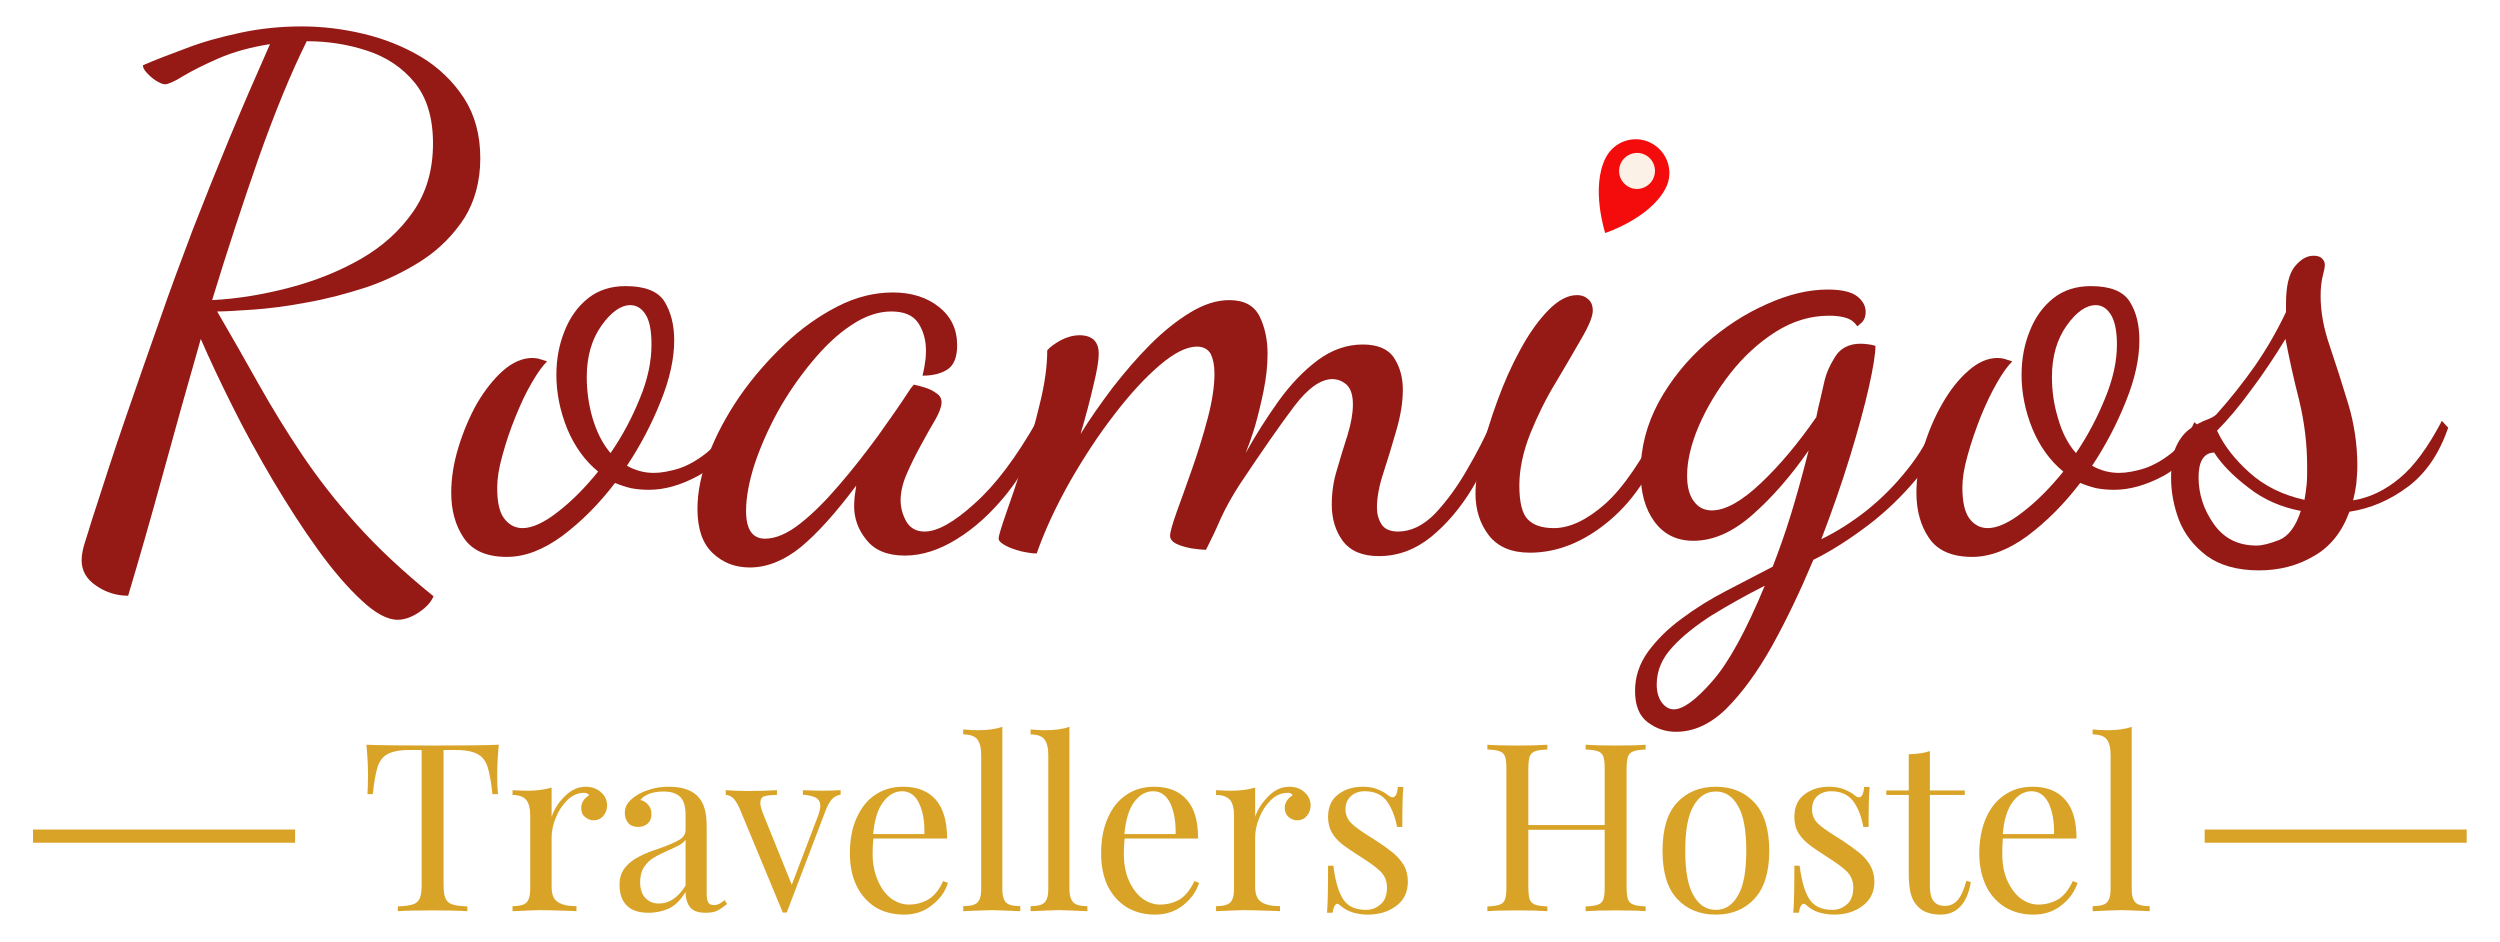
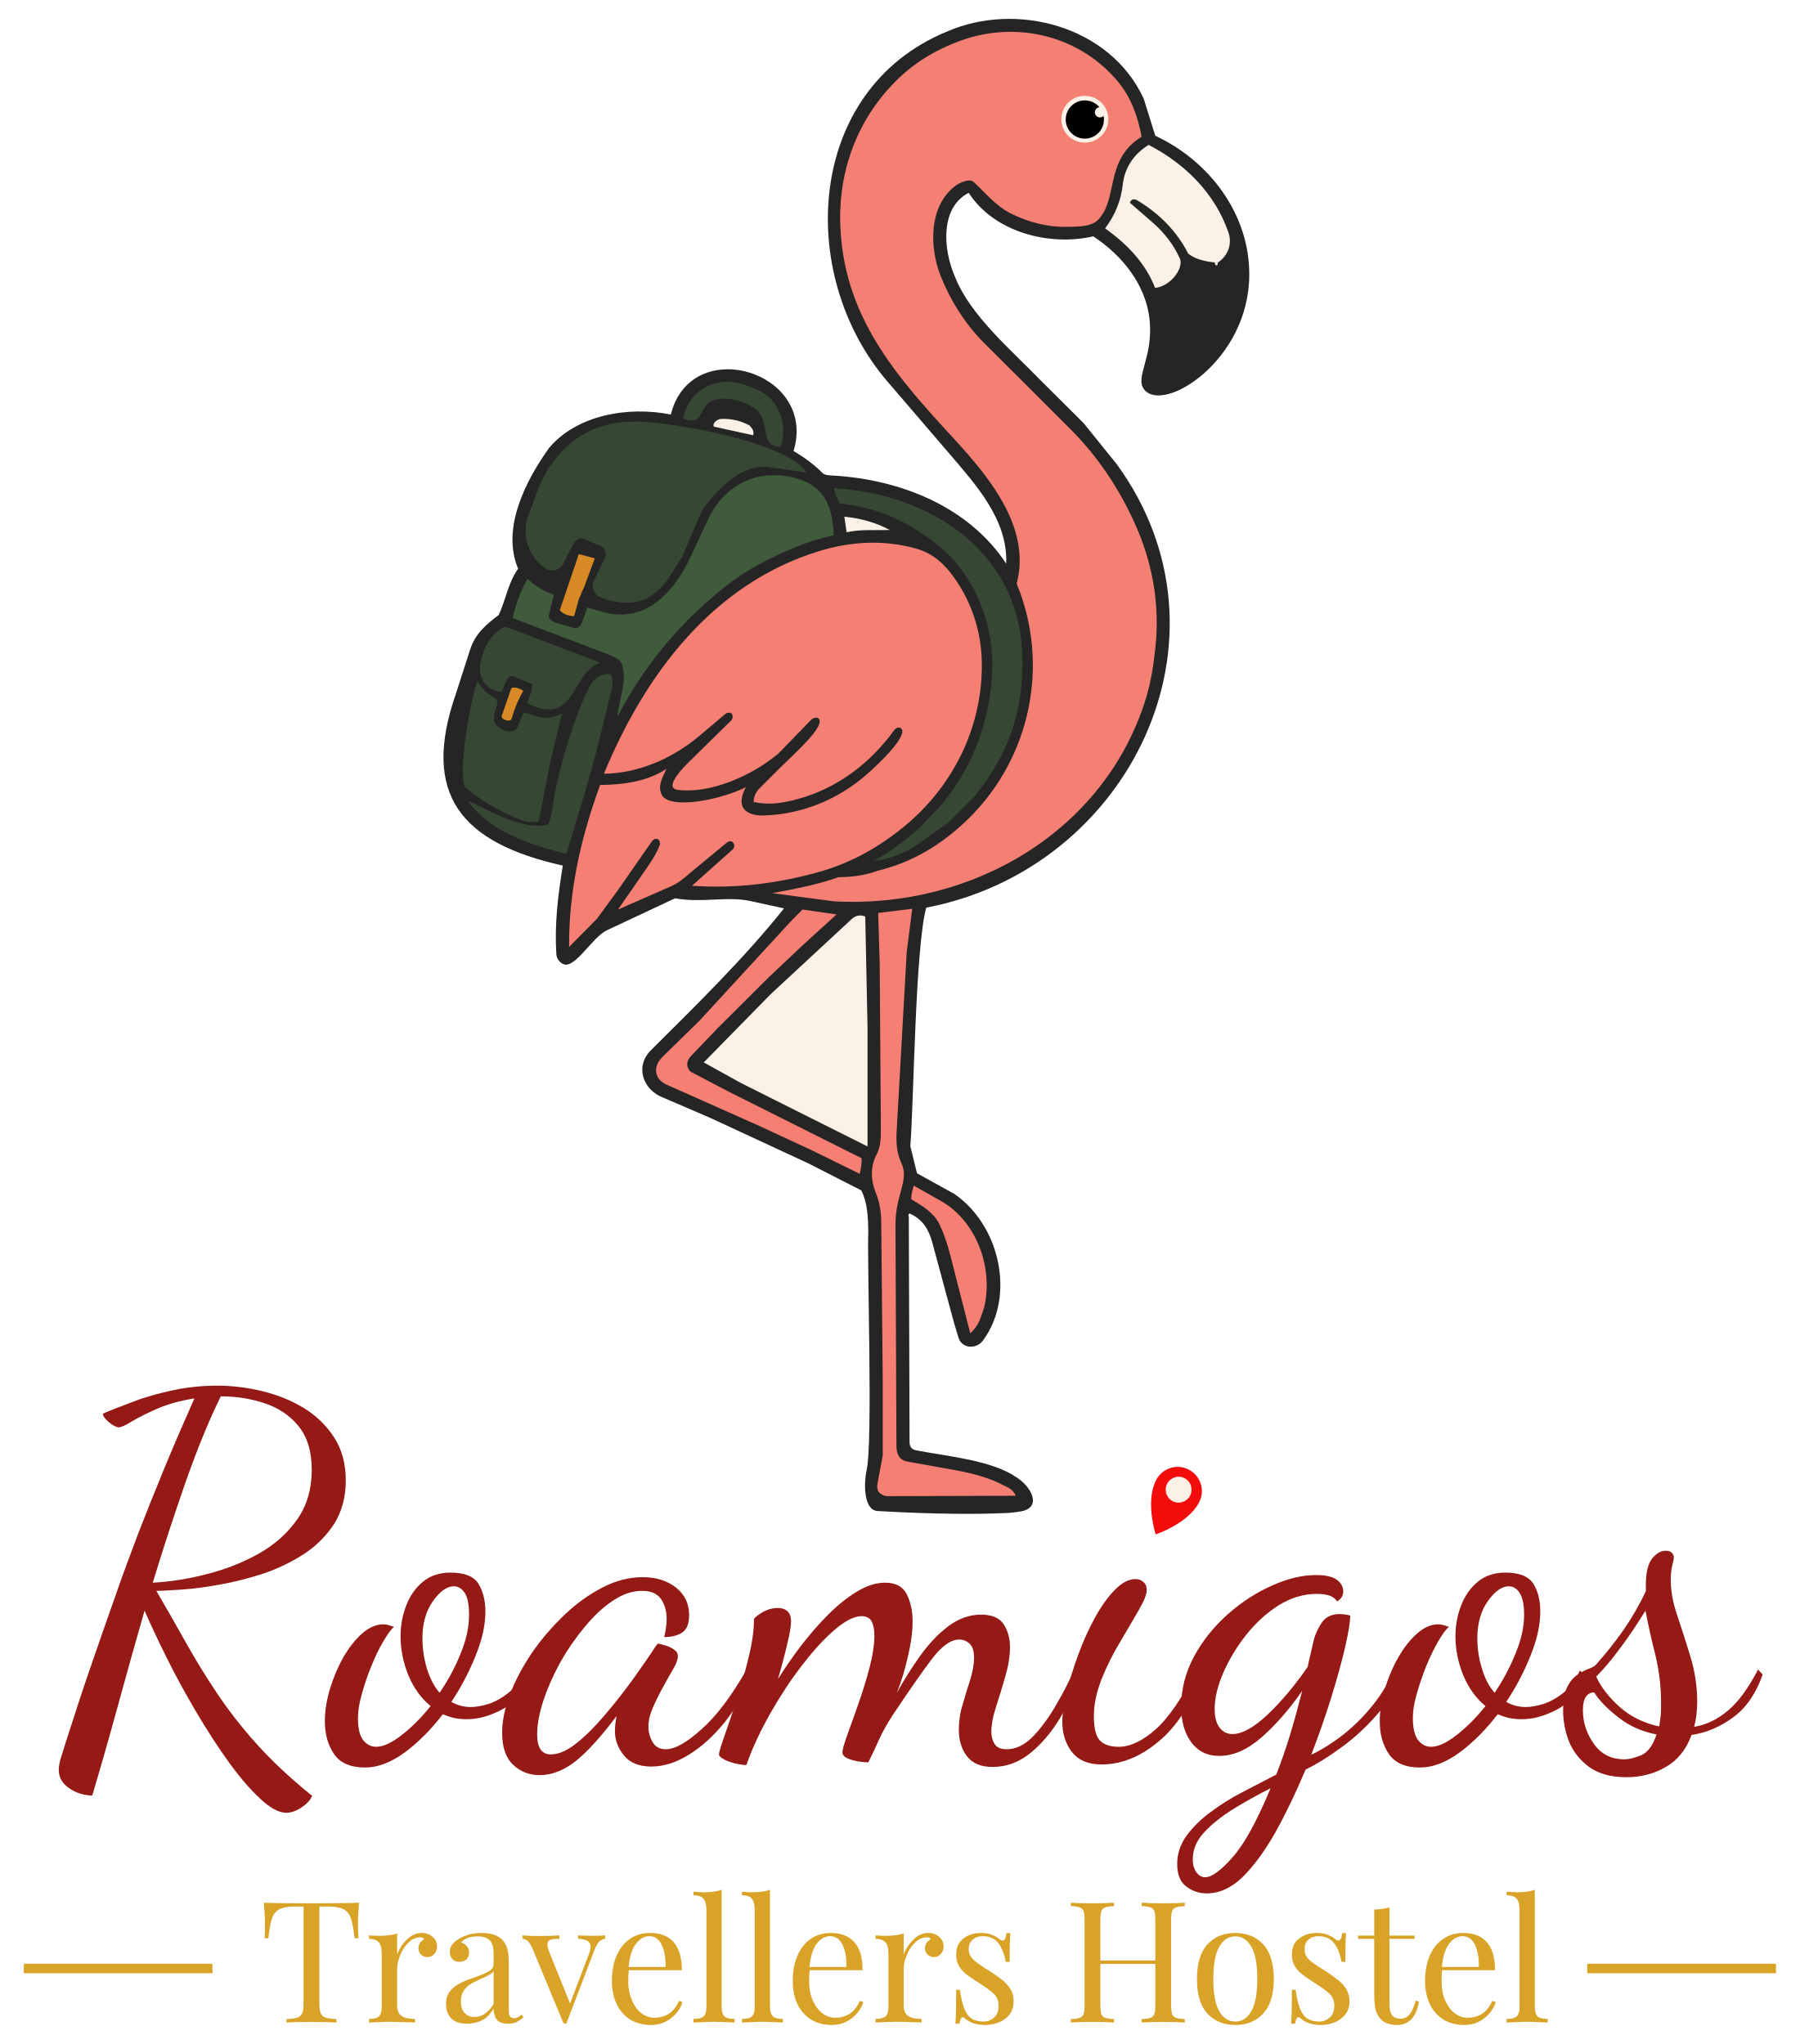
- <svg xmlns="http://www.w3.org/2000/svg" viewBox="32.12 101.07 94.63 35.62" width="94.63" height="35.62" fill="none">
+ <svg xmlns="http://www.w3.org/2000/svg" viewBox="32.12 29.2 94.63 107.49" width="94.63" height="107.49" fill="none">
+   <path fill="#252525" d="M85.5 106.85C86.33 107.34 86.94 108.47 85.8 108.68C85.2 108.78 85.08 108.76 84.4 108.79C82.56 108.85 80.08 108.77 78.24 108.66C77.52 108.6 77.53 107.21 77.68 106.53C78.02 105.08 77.7 95.61 77.77 93.96C77.76 93.22 77.73 92.44 77.4 91.8L74.66 90.4L69.49 88L67.03 86.94C65.91 86.54 65.46 85.25 66.39 84.38C68.74 82.04 71.26 79.58 73.34 76.97L71.6 76.59C70.35 76.31 69.01 76.7 67.61 76.44L64.03 78.12C63.28 78.46 62.37 80.13 61.76 79.91C61.58 79.84 61.39 79.65 61.37 79.39C61.27 77.83 61.45 76.3 61.71 74.72C56.37 73.53 54.25 70.99 56.08 65.71L56.84 63.35C57.1 62.53 57.69 62.03 58.34 61.54C58.7 60.79 58.83 59.84 59.36 59.11C58.47 57 59.74 54.51 60.97 52.78C62.4 51.04 65.12 50.54 67.39 51C68.44 46.73 75.12 48.72 73.84 52.92C74.42 53.26 74.91 53.62 75.37 54.08C75.49 54.2 75.77 54.2 75.94 54.21C79.44 54.42 83.03 55.82 85.02 58.84C85.12 56.54 83.41 54.67 82.06 53.09L78.74 49.22C73.96 43.6 74.5 33.93 81.88 30.87C85.57 29.25 90.5 30.58 92.25 34.39L92.86 36.34C95.69 37.66 97.81 40.44 97.8 43.64C97.8 48.15 93.3 50.96 92.28 49.69C91.76 49.04 92.76 48.03 92.56 46.02C92.37 44.18 91.13 42.64 89.6 41.63C87.29 42.16 84.39 41.42 83.05 39.34C81.57 40.09 81.67 42.26 82.33 43.76C83.12 45.78 85.3 47.62 86.78 49.15L89.09 51.45L90.84 53.62C97.47 62.75 91.48 74.9 80.82 76.93C80.24 78.94 80.16 87.27 79.98 89.47L80.33 90.9L82.3 91.99C84.7 93.65 85.51 97.36 83.81 99.68C83.48 100.16 82.72 100.14 82.52 99.57L82.27 98.74L81.14 94.56C80.96 93.89 80.66 93.35 79.98 93.03C79.93 93 79.84 93.06 79.9 93.18L79.94 105.03C79.94 105.29 80.06 105.43 80.29 105.47C81.81 105.77 84.21 105.98 85.5 106.85" />
+   <path fill="#FBF1E6" d="M71.05 86.14L69.12 85.07L72.64 81.48L76.65 77.76C76.93 77.5 77.15 77.22 77.61 77.4L77.73 83.25L77.73 89.49Z" />
+   <path fill="#F47F72" d="M71.34 70.59C71.13 70.97 70.96 71.48 71.3 71.81C71.56 72.06 72 72.1 72.37 72.08C74.38 72 76.25 71.2 77.74 69.88C78.43 69.27 79.9 67.84 79.49 67.5C79.4 67.42 79.23 67.46 79.13 67.6C77.88 69.33 76.16 70.64 74.1 71.21C73.3 71.43 72.55 71.56 71.74 71.37C71.75 71.09 71.86 70.84 72.05 70.66L73.22 69.49C73.82 68.89 75.58 67.35 75.15 66.98C75.06 66.91 74.88 66.94 74.76 67.06L73.04 68.83C71.69 69.97 69.51 70.95 67.76 70.74C67.13 70.67 67.67 69.93 68.29 69.32L70.57 67.08C70.65 67 70.65 66.82 70.61 66.76C70.54 66.66 70.37 66.65 70.25 66.75L68.85 67.93C67.47 69.09 65.67 69.87 63.87 69.89C66.04 64.64 69.61 59.89 75.19 58.18C76.85 57.67 78.55 57.58 80.22 58.03C81 58.24 81.55 58.65 82.06 59.28C83.17 60.68 83.76 62.43 83.74 64.26C83.72 67.54 82.2 70.55 79.71 72.62C78.33 73.76 76.85 74.59 75.12 75.07C72.95 75.67 70.76 75.94 68.5 75.78L70.64 73.87C70.75 73.77 70.74 73.61 70.66 73.51C70.58 73.41 70.45 73.41 70.31 73.53L68.47 75.05C68.14 75.33 67.82 75.62 67.42 75.8L64.61 77.03L66.17 74.78C66.42 74.41 66.65 74.05 66.81 73.63C66.84 73.49 66.78 73.36 66.7 73.33C66.59 73.28 66.47 73.34 66.39 73.45L64.6 76.02L63.51 77.51L62.04 79C62.02 75.99 62.68 73.2 63.67 70.48C64.89 70.47 66.15 70.3 67.16 69.63C66.95 70.09 66.68 70.53 66.91 70.99C67.31 71.81 70.07 71.25 71.34 70.59" />
+   <path fill="#364733" d="M63.91 58.56C64.05 58.27 63.94 58.02 63.68 57.91L62.88 57.56C62.56 57.42 62.36 57.61 62.22 57.88L61.73 58.85C61.55 59.2 61.1 59.31 60.77 59.08C59.99 58.54 59.5 57.41 59.88 56.37C60.23 55.39 60.54 54.39 61.15 53.55C62.37 51.89 63.99 51.19 66.32 51.41C69.1 51.67 73.71 52.71 74.52 54.05L72.46 53.75C71.07 53.63 69.87 54.91 69.04 56.02L67.99 58.47C67.67 58.96 67.26 59.74 66.83 60.14C66.31 60.62 65.95 60.85 65.22 60.89C64.69 60.92 64.16 60.81 63.68 60.61C63.33 60.47 63.18 60.06 63.35 59.73Z" />
+   <path fill="#3F5B3C" d="M61.24 60.47L60.98 61.54C60.92 61.74 61.19 61.91 61.38 61.96L62.24 62.21C62.44 62.26 62.62 62.18 62.69 62L63 61.15L63.77 61.37C66.02 62.03 67.55 60.39 68.47 58.4L69.36 56.48C69.97 55.18 71.19 54.22 72.69 54.19C73.5 54.17 74.45 54.38 75.07 54.91C75.76 55.51 75.91 56.49 75.96 57.34C74.54 57.66 73.34 58.19 72.1 58.84C70.78 59.53 69.67 60.47 68.59 61.5C66.96 63.09 65.65 64.84 64.58 66.9C64.67 65.92 65.08 65.12 64.84 64.19C64.75 63.85 64.3 63.7 63.99 63.57L59.06 61.7C59.25 60.97 59.46 60.32 59.86 59.63C60.25 60.02 60.66 60.27 61.24 60.47" />
+   <path fill="#F47F72" d="M85.52 107.86L78.78 107.88C78.61 107.88 78.42 107.78 78.35 107.69C78.23 107.57 78.22 107.37 78.26 107.18L78.53 105.74L78.53 101.83L78.45 93.49C78.45 92.92 78.36 92.41 78.16 91.91C77.9 91.27 77.87 90.55 78.2 89.93C78.44 89.47 78.43 89.03 78.43 88.51L78.37 79.89L78.29 77.21L80.08 76.99L79.79 79.27L79.26 88.7C79.23 89.33 79.26 89.83 79.52 90.39C79.93 91.28 79.19 92.03 79.2 93.63L79.25 105.26C79.26 105.71 79.43 106 79.86 106.07L82.11 106.47C83.02 106.63 83.89 106.83 84.71 107.22C85 107.4 85.35 107.44 85.52 107.86" />
+   <path fill="#364733" d="M80.17 73.74C79.43 74.16 78.82 74.39 78.03 74.49C78.94 73.99 79.69 73.41 80.45 72.74L81.42 71.74C83.16 69.76 84.15 67.26 84.28 64.61C84.4 62.16 83.47 59.61 81.59 58.01C80.07 56.72 78.29 55.86 76.26 55.68C76.13 55.42 76.04 55.19 75.96 54.87C81.03 55.17 85.65 58.19 85.86 63.53C85.98 66.48 85.2 68.81 83.34 71.1L81.98 72.46Z" />
+   <path fill="#FBF1E6" d="M94.59 42.54L94.33 42.38C93.72 41.32 92.81 40.39 91.73 39.84C92.71 40.58 93.53 41.46 94.18 42.48L94.14 42.77C94.39 43.29 93.66 44.26 92.85 44.34C92.33 43.02 91.38 42.04 90.22 41.21C90.74 40.52 91.06 39.75 91.15 38.9C91.25 38.01 91.74 37.29 92.51 36.82C94.44 37.82 95.99 39.37 96.7 41.41C96.92 42.04 96.68 42.66 96.13 43.02C96.19 43.19 95.97 43.22 95.99 43C95.51 42.96 94.95 42.83 94.59 42.54" />
+   <path fill="#364733" d="M59.62 66.74C59.83 66.5 60.58 67.32 61.67 66.71L61.04 69.33L60.44 72.41C60.11 72.46 59.8 72.44 59.48 72.31C58.46 71.9 57.5 71.37 56.61 70.63C56.16 70.25 56.75 66.33 57.22 65C57.63 65.8 58.14 65.78 58.25 66.03C58.36 66.29 57.85 66.9 58.23 67.35C58.43 67.57 58.81 67.73 59.09 67.64C59.42 67.54 59.5 66.88 59.62 66.74" />
+   <path fill="#F47F72" d="M77.42 90.11C77.43 90.42 77.38 90.65 77.32 90.93L74.82 89.7L71.93 88.36L67.19 86.25C66.88 86.12 66.66 85.88 66.62 85.6C66.57 85.3 66.72 85.01 66.95 84.78L68.93 82.84L73.67 77.68L74.31 77.03L76.1 77.29L74.34 78.89L72.53 80.6L69.83 83.29L68.46 84.72C68.34 84.85 68.25 85.01 68.25 85.16C68.25 85.3 68.32 85.5 68.47 85.58L70.53 86.66Z" />
+   <path fill="#364733" d="M61.9 74.1C60.01 73.65 57.79 72.89 56.71 71.3C58.04 71.92 59.59 72.86 60.91 72.57C61.05 72.33 61.11 72.06 61.15 71.78C61.41 69.89 62.25 67 63.11 65.31C63.33 64.88 63.73 64.58 64.24 64.66C64.36 64.93 64.33 65.24 64.26 65.53L63.44 68.85L62.91 70.75Z" />
+   <path fill="#364733" d="M60.09 65.18L59.13 64.77C58.98 64.7 58.83 64.82 58.77 64.95L58.49 65.58C57.79 65.54 57.29 64.99 57.36 64.25C57.42 63.46 57.94 62.39 58.71 62.16L63.67 64.04C62.38 64.63 62.47 66.05 61.31 66.48C60.8 66.59 60.28 66.41 59.83 66.17C59.97 65.81 60.09 65.56 60.09 65.18" />
+   <path fill="#F47F72" d="M83.13 99.31L82.28 95.99C82.07 95.15 81.88 94.34 81.5 93.56C81.2 92.96 80.61 92.61 80.03 92.27C80.02 92.03 80.09 91.81 80.16 91.55L81.61 92.37C83.47 93.44 84.34 95.86 83.87 97.93C83.69 98.42 83.62 98.89 83.13 99.31" />
+   <path fill="#364733" d="M73.16 52.71C71.87 52.63 72.85 51.2 71.56 50.53C70.97 50.22 70.26 50.05 69.61 50.26C69.22 50.39 69.07 50.84 68.86 51.15C68.7 51.38 68.3 51.34 68.05 51.2C68.31 49.68 69.85 48.93 71.25 49.43C71.84 49.64 72.38 49.82 72.79 50.35C73.29 51 73.44 51.91 73.16 52.71" />
+   <path fill="#D78A26" d="M62.69 60.37C62.65 60.54 62.61 60.54 62.54 60.74C62.46 61.06 62.39 61.3 62.3 61.61C62 61.58 61.74 61.51 61.55 61.29L62.55 58.34L63.39 58.56L62.83 60.08C62.75 60.25 62.78 60.17 62.69 60.37" />
+   <path fill="#252522" d="M94.59 42.54C94.39 42.52 94.25 42.61 94.14 42.77C93.81 42.05 93.33 41.44 92.74 40.92L91.53 39.87C91.51 39.81 91.61 39.71 91.67 39.69C91.72 39.68 91.82 39.68 91.9 39.73C93.06 40.42 94 41.37 94.59 42.54" />
+   <path fill="#FBF1E6" d="M71.72 52.09L69.67 51.64C69.53 51.52 69.79 51.23 70.05 51.23C70.6 51.21 71.1 51.34 71.52 51.57C71.65 51.72 71.77 51.82 71.72 52.09" />
+   <path fill="#FBF1E6" d="M78.9 57.07C78.09 57.1 77.41 57.02 76.63 57.19L76.51 56.37C77.37 56.46 78.15 56.67 78.9 57.07" />
+   <path fill="#D78A26" d="M59.02 66.99C58.95 67.22 58.43 67.03 58.5 66.84L59 65.4C59.14 65.29 59.48 65.41 59.63 65.53C59.37 65.99 59.18 66.43 59.02 66.99" />
+   <path fill="#F47F73" d="M92.86 63.3C92.76 64.23 92.63 65.05 92.37 65.92C90.21 72.94 83.2 77 75.97 76.6L72.72 76.17C73.96 75.94 75.06 75.73 76.2 75.33C76.92 75.32 77.59 75.24 78.26 74.99C80.12 74.55 81.71 73.56 83.06 72.23C86.32 69.01 87.32 64.13 85.57 59.89C86.07 58.01 85.34 56.26 84.27 54.7C83.48 53.55 82.56 52.59 81.63 51.57C78.85 48.53 76.55 45.59 76.31 41.29C76.14 38.46 77.06 35.75 78.99 33.7C80.02 32.59 81.23 31.84 82.65 31.33C85.61 30.26 88.96 31.1 90.95 33.56C91.62 34.39 91.95 35.38 92.14 36.39C90.18 37.6 90.92 39.66 89.86 40.75C89.48 41.15 88.69 41.12 88.16 41.13C87.13 41.14 86.16 40.87 85.27 40.43C84.47 40.03 83.96 39.37 83.31 38.77C83.1 38.57 82.59 38.8 82.38 38.95C80.97 39.98 80.95 42.13 81.58 43.73C82.12 45.06 82.88 46.26 83.89 47.27L86.51 49.88L88.43 51.8C89.82 53.2 90.9 54.81 91.73 56.61C92.7 58.72 93.12 60.95 92.86 63.3" />
+   <path fill="#FBF1E6" d="M90.39 35.47C90.39 36.15 89.84 36.7 89.15 36.7C88.47 36.7 87.92 36.15 87.92 35.47C87.92 34.79 88.47 34.24 89.15 34.24C89.84 34.24 90.39 34.79 90.39 35.47" />
+   <path fill="#000000" d="M90.16 35.49C90.16 36.04 89.71 36.49 89.15 36.49C88.6 36.49 88.15 36.04 88.15 35.49C88.15 34.93 88.6 34.48 89.15 34.48C89.71 34.48 90.16 34.93 90.16 35.49" />
+   <path fill="#FBF1E6" d="M89.82 35.34C89.69 35.26 89.64 35.1 89.72 34.97C89.79 34.84 89.96 34.8 90.08 34.87C90.21 34.95 90.26 35.11 90.18 35.24C90.11 35.37 89.94 35.41 89.82 35.34" />
  <path fill="#F40B0B" d="M92.9 107.04C92.32 108.17 92.88 109.89 92.88 109.89C92.88 109.89 94.59 109.33 95.17 108.19C95.49 107.57 95.24 106.8 94.61 106.48C93.99 106.16 93.22 106.41 92.9 107.04" />
  <path fill="#FBF1E6" d="M94.69 107.85C94.52 108.18 94.11 108.32 93.78 108.15C93.44 107.97 93.31 107.57 93.48 107.23C93.65 106.9 94.06 106.76 94.39 106.93C94.73 107.1 94.86 107.51 94.69 107.85" />
  <path fill="#951A16" d="M40.15 112.43C41.11 112.38 42.08 112.22 43.07 111.96C44.06 111.7 44.96 111.34 45.78 110.87C46.6 110.4 47.26 109.8 47.76 109.08C48.26 108.36 48.51 107.5 48.51 106.5C48.51 105.52 48.27 104.75 47.81 104.19C47.35 103.63 46.75 103.23 46.02 102.99C45.29 102.75 44.53 102.63 43.73 102.63C43.12 103.86 42.52 105.33 41.91 107.05C41.31 108.77 40.72 110.56 40.15 112.43M47.17 124.53C46.78 124.53 46.32 124.28 45.8 123.79C45.27 123.3 44.72 122.66 44.15 121.87C43.58 121.08 43.02 120.21 42.46 119.27C41.9 118.32 41.38 117.38 40.91 116.43C40.44 115.49 40.04 114.64 39.72 113.9C39.22 115.64 38.74 117.36 38.28 119.04C37.82 120.72 37.38 122.25 36.97 123.62C36.53 123.62 36.12 123.49 35.76 123.24C35.39 122.99 35.21 122.67 35.21 122.28C35.21 122.09 35.25 121.85 35.34 121.58C35.43 121.3 35.51 121.05 35.58 120.81C36.03 119.41 36.46 118.08 36.89 116.84C37.32 115.59 37.74 114.39 38.15 113.23C38.55 112.07 38.98 110.92 39.41 109.78C39.85 108.65 40.31 107.5 40.79 106.34C41.27 105.18 41.79 103.98 42.34 102.74C41.59 102.86 40.94 103.04 40.39 103.28C39.84 103.52 39.39 103.75 39.05 103.95C38.72 104.16 38.48 104.26 38.36 104.26C38.29 104.26 38.19 104.22 38.05 104.14C37.92 104.06 37.8 103.96 37.69 103.84C37.58 103.73 37.53 103.63 37.53 103.54C37.99 103.34 38.54 103.13 39.16 102.9C39.78 102.66 40.47 102.47 41.22 102.31C41.96 102.15 42.74 102.07 43.54 102.07C44.3 102.07 45.08 102.16 45.88 102.35C46.67 102.54 47.4 102.83 48.07 103.23C48.73 103.63 49.27 104.15 49.68 104.78C50.09 105.41 50.3 106.17 50.3 107.06C50.3 107.93 50.09 108.69 49.7 109.32C49.29 109.95 48.77 110.48 48.12 110.91C47.47 111.33 46.76 111.68 46 111.94C45.23 112.19 44.47 112.39 43.73 112.52C42.98 112.66 42.3 112.75 41.7 112.79C41.09 112.83 40.64 112.86 40.34 112.86C40.89 113.8 41.41 114.72 41.91 115.61C42.41 116.5 42.95 117.38 43.54 118.26C44.13 119.14 44.82 120.03 45.62 120.92C46.42 121.81 47.39 122.72 48.53 123.64C48.43 123.88 48.23 124.08 47.96 124.26C47.68 124.44 47.42 124.53 47.17 124.53" />
  <path fill="#951A16" d="M55.23 118.22C55.68 117.57 56.05 116.87 56.34 116.15C56.64 115.43 56.78 114.75 56.78 114.11C56.78 113.6 56.71 113.22 56.56 112.98C56.41 112.74 56.21 112.62 55.98 112.62C55.63 112.62 55.26 112.87 54.89 113.39C54.52 113.91 54.33 114.56 54.33 115.34C54.33 115.86 54.4 116.38 54.55 116.9C54.71 117.43 54.93 117.87 55.23 118.22M51.31 122.15C50.54 122.15 50 121.91 49.68 121.44C49.36 120.97 49.2 120.4 49.2 119.72C49.2 119.17 49.29 118.6 49.47 118.01C49.65 117.42 49.88 116.87 50.17 116.35C50.47 115.84 50.8 115.42 51.16 115.1C51.53 114.78 51.9 114.62 52.27 114.62C52.36 114.62 52.45 114.63 52.55 114.66C52.65 114.69 52.74 114.72 52.83 114.75C52.67 114.9 52.48 115.16 52.26 115.54C52.03 115.92 51.83 116.36 51.63 116.85C51.43 117.34 51.27 117.82 51.14 118.3C51 118.79 50.94 119.19 50.94 119.53C50.94 120.07 51.02 120.45 51.2 120.69C51.38 120.93 51.61 121.06 51.9 121.06C52.27 121.06 52.72 120.85 53.23 120.45C53.75 120.05 54.26 119.54 54.76 118.92C54.26 118.51 53.87 117.97 53.59 117.3C53.32 116.63 53.18 115.95 53.18 115.26C53.18 114.67 53.28 114.12 53.49 113.6C53.69 113.09 53.99 112.67 54.38 112.36C54.77 112.05 55.24 111.9 55.8 111.9C56.53 111.9 57.02 112.09 57.27 112.48C57.51 112.87 57.64 113.36 57.64 113.95C57.64 114.65 57.47 115.42 57.13 116.26C56.79 117.11 56.37 117.92 55.85 118.7C56.17 118.88 56.51 118.97 56.87 118.97C57.15 118.97 57.47 118.91 57.83 118.8C58.18 118.68 58.53 118.48 58.88 118.2C59.23 117.91 59.51 117.53 59.72 117.05L60.04 117.32C59.69 118.15 59.18 118.74 58.53 119.09C57.88 119.44 57.27 119.61 56.68 119.61C56.45 119.61 56.22 119.59 56.01 119.55C55.8 119.5 55.59 119.43 55.4 119.35C54.79 120.15 54.13 120.81 53.41 121.35C52.69 121.88 51.99 122.15 51.31 122.15" />
  <path fill="#951A16" d="M60.5 122.55C59.94 122.55 59.48 122.37 59.09 122C58.71 121.64 58.52 121.08 58.52 120.33C58.52 119.69 58.66 119 58.95 118.26C59.23 117.53 59.62 116.8 60.12 116.07C60.62 115.35 61.19 114.7 61.82 114.1C62.45 113.5 63.12 113.03 63.82 112.67C64.52 112.31 65.22 112.14 65.92 112.14C66.61 112.14 67.19 112.32 67.65 112.68C68.12 113.05 68.35 113.53 68.35 114.14C68.35 114.58 68.23 114.89 67.99 115.05C67.75 115.21 67.43 115.29 67.04 115.29C67.07 115.14 67.11 114.99 67.13 114.82C67.16 114.65 67.17 114.49 67.17 114.35C67.17 113.94 67.07 113.59 66.88 113.3C66.68 113 66.34 112.86 65.86 112.86C65.37 112.86 64.86 113.03 64.34 113.38C63.82 113.72 63.33 114.19 62.85 114.77C62.37 115.35 61.94 115.97 61.56 116.65C61.19 117.33 60.9 117.99 60.68 118.65C60.47 119.31 60.36 119.9 60.36 120.41C60.36 121.11 60.6 121.46 61.08 121.46C61.49 121.46 61.94 121.26 62.42 120.88C62.9 120.5 63.39 120.01 63.9 119.41C64.41 118.82 64.89 118.2 65.36 117.56C65.82 116.92 66.23 116.33 66.58 115.79C66.66 115.69 66.7 115.63 66.72 115.63C66.82 115.65 66.96 115.69 67.13 115.74C67.3 115.79 67.45 115.87 67.57 115.96C67.7 116.04 67.76 116.16 67.76 116.3C67.76 116.46 67.68 116.68 67.52 116.96C67.36 117.23 67.18 117.55 66.99 117.9C66.79 118.26 66.61 118.62 66.45 118.99C66.29 119.35 66.21 119.69 66.21 120.01C66.21 120.28 66.28 120.54 66.42 120.8C66.57 121.06 66.8 121.19 67.12 121.19C67.6 121.19 68.23 120.84 69.01 120.13C69.8 119.43 70.59 118.38 71.39 116.97L71.66 117.24C71.28 118.2 70.8 119.04 70.22 119.77C69.63 120.5 69 121.07 68.33 121.48C67.67 121.89 67.01 122.1 66.37 122.1C65.71 122.1 65.23 121.9 64.92 121.51C64.6 121.12 64.45 120.69 64.45 120.23C64.45 120.12 64.46 120 64.47 119.87C64.49 119.73 64.51 119.6 64.53 119.45C63.76 120.48 63.06 121.26 62.43 121.78C61.8 122.29 61.15 122.55 60.5 122.55" />
  <path fill="#951A16" d="M84.31 122.12C83.69 122.12 83.24 121.93 82.95 121.55C82.67 121.17 82.53 120.71 82.53 120.17C82.53 119.73 82.59 119.28 82.73 118.84C82.86 118.39 82.99 117.96 83.13 117.53C83.26 117.1 83.33 116.72 83.33 116.38C83.33 116.03 83.25 115.78 83.09 115.63C82.93 115.49 82.75 115.42 82.55 115.42C82.11 115.42 81.62 115.77 81.1 116.46C80.57 117.16 79.89 118.14 79.05 119.4C78.77 119.83 78.53 120.26 78.33 120.69C78.14 121.13 77.95 121.53 77.77 121.88C77.63 121.88 77.45 121.86 77.24 121.83C77.02 121.79 76.83 121.74 76.66 121.66C76.49 121.58 76.41 121.47 76.41 121.35C76.41 121.22 76.49 120.93 76.66 120.45C76.83 119.98 77.03 119.43 77.25 118.8C77.47 118.17 77.67 117.53 77.84 116.88C78.01 116.23 78.09 115.67 78.09 115.21C78.09 114.9 78.04 114.66 77.95 114.47C77.85 114.29 77.67 114.19 77.43 114.19C77.03 114.19 76.56 114.43 76.01 114.9C75.46 115.37 74.89 115.99 74.3 116.76C73.71 117.52 73.16 118.36 72.63 119.28C72.11 120.2 71.68 121.11 71.36 122.02C71.2 122.02 71.01 121.99 70.78 121.94C70.55 121.88 70.34 121.81 70.18 121.72C70.01 121.63 69.92 121.54 69.92 121.46C69.92 121.35 70.02 121.03 70.2 120.51C70.39 119.98 70.6 119.35 70.84 118.61C71.08 117.87 71.3 117.12 71.48 116.35C71.67 115.59 71.76 114.91 71.76 114.33C71.87 114.2 72.04 114.08 72.27 113.95C72.5 113.83 72.74 113.76 72.99 113.76C73.24 113.76 73.42 113.83 73.54 113.95C73.66 114.08 73.71 114.25 73.71 114.46C73.71 114.69 73.65 115.09 73.51 115.65C73.38 116.21 73.22 116.83 73.02 117.5C73.37 116.93 73.78 116.35 74.23 115.75C74.69 115.16 75.16 114.61 75.66 114.11C76.16 113.61 76.66 113.21 77.17 112.9C77.68 112.59 78.17 112.43 78.65 112.43C79.21 112.43 79.58 112.63 79.79 113.03C79.99 113.43 80.1 113.91 80.1 114.46C80.1 114.9 80.05 115.37 79.95 115.86C79.85 116.35 79.74 116.8 79.62 117.22C79.49 117.64 79.37 117.97 79.27 118.22C79.64 117.55 80.06 116.89 80.51 116.26C80.96 115.63 81.46 115.11 81.99 114.71C82.53 114.31 83.1 114.11 83.7 114.11C84.27 114.11 84.67 114.28 84.89 114.62C85.11 114.96 85.22 115.36 85.22 115.82C85.22 116.28 85.14 116.79 84.98 117.34C84.82 117.9 84.66 118.43 84.49 118.95C84.32 119.46 84.24 119.91 84.24 120.28C84.24 120.51 84.29 120.72 84.41 120.91C84.52 121.09 84.73 121.19 85.04 121.19C85.53 121.19 86 120.96 86.44 120.51C86.87 120.05 87.28 119.5 87.65 118.85C88.03 118.2 88.35 117.58 88.61 116.97L88.93 117.34C88.65 118.09 88.28 118.83 87.84 119.57C87.39 120.31 86.87 120.92 86.28 121.4C85.68 121.88 85.03 122.12 84.31 122.12" />
  <path fill="#951A16" d="M90.03 121.99C89.33 121.99 88.82 121.77 88.48 121.34C88.14 120.9 87.97 120.37 87.97 119.75C87.97 119.34 88.05 118.82 88.2 118.2C88.35 117.57 88.55 116.92 88.8 116.24C89.05 115.55 89.34 114.9 89.67 114.3C90 113.69 90.35 113.2 90.72 112.82C91.1 112.43 91.46 112.24 91.82 112.24C91.98 112.24 92.12 112.29 92.23 112.39C92.35 112.49 92.41 112.63 92.41 112.83C92.41 113.04 92.27 113.39 91.99 113.87C91.72 114.35 91.39 114.9 91.02 115.53C90.64 116.15 90.32 116.8 90.04 117.49C89.77 118.18 89.63 118.83 89.63 119.45C89.63 120.09 89.74 120.52 89.95 120.73C90.16 120.95 90.49 121.06 90.94 121.06C91.54 121.06 92.19 120.75 92.87 120.15C93.56 119.54 94.28 118.48 95.05 116.97L95.29 117.24C94.77 118.77 94.03 119.94 93.06 120.76C92.09 121.58 91.08 121.99 90.03 121.99" />
  <path fill="#951A16" d="M95.48 127.92C95.83 127.92 96.32 127.56 96.93 126.86C97.55 126.16 98.21 124.95 98.92 123.24C98.21 123.6 97.55 123.97 96.93 124.35C96.32 124.74 95.81 125.14 95.42 125.57C95.03 125.99 94.83 126.46 94.83 126.98C94.83 127.27 94.9 127.49 95.02 127.66C95.15 127.83 95.3 127.92 95.48 127.92M95.56 128.77C95.16 128.77 94.81 128.65 94.49 128.41C94.17 128.17 94.01 127.78 94.01 127.22C94.01 126.69 94.17 126.2 94.5 125.74C94.83 125.29 95.25 124.87 95.77 124.49C96.29 124.1 96.85 123.75 97.47 123.43C98.08 123.11 98.66 122.81 99.22 122.52C99.46 121.9 99.7 121.23 99.92 120.51C100.14 119.79 100.36 118.99 100.58 118.12C99.9 119.1 99.19 119.91 98.45 120.56C97.71 121.21 96.97 121.54 96.22 121.54C95.58 121.54 95.09 121.29 94.74 120.81C94.39 120.33 94.22 119.71 94.22 118.94C94.22 118.02 94.45 117.14 94.9 116.3C95.36 115.46 95.95 114.73 96.68 114.08C97.41 113.44 98.18 112.94 99 112.58C99.82 112.21 100.58 112.03 101.3 112.03C101.81 112.03 102.18 112.11 102.41 112.28C102.63 112.45 102.74 112.65 102.74 112.88C102.74 113.04 102.69 113.17 102.61 113.26C102.52 113.35 102.45 113.4 102.42 113.42C102.33 113.28 102.2 113.17 102.02 113.11C101.84 113.05 101.62 113.02 101.35 113.02C100.66 113.02 99.98 113.22 99.33 113.63C98.69 114.04 98.11 114.57 97.61 115.21C97.11 115.85 96.72 116.51 96.42 117.2C96.13 117.88 95.98 118.51 95.98 119.08C95.98 119.51 96.07 119.83 96.24 120.05C96.41 120.28 96.63 120.39 96.92 120.39C97.43 120.39 98.05 120.04 98.77 119.36C99.5 118.67 100.19 117.84 100.87 116.86C100.92 116.61 100.97 116.39 101.02 116.19C101.06 116 101.12 115.75 101.19 115.45C101.25 115.2 101.37 114.91 101.58 114.58C101.78 114.25 102.11 114.08 102.55 114.08C102.64 114.08 102.73 114.09 102.82 114.1C102.91 114.11 103.01 114.13 103.11 114.16C103.11 114.45 103.03 114.97 102.86 115.73C102.69 116.48 102.45 117.36 102.14 118.37C101.83 119.38 101.47 120.41 101.06 121.48C101.64 121.2 102.22 120.83 102.78 120.39C103.34 119.94 103.85 119.43 104.31 118.85C104.78 118.27 105.14 117.65 105.41 116.97L105.76 117.24C105.49 118.04 105.06 118.77 104.47 119.42C103.89 120.08 103.26 120.65 102.59 121.13C101.92 121.62 101.31 121.99 100.76 122.26C100.26 123.45 99.74 124.54 99.19 125.53C98.64 126.51 98.06 127.3 97.47 127.89C96.87 128.48 96.23 128.77 95.56 128.77" />
  <path fill="#951A16" d="M110.7 118.22C111.14 117.57 111.51 116.87 111.8 116.15C112.1 115.43 112.25 114.75 112.25 114.11C112.25 113.6 112.17 113.22 112.02 112.98C111.87 112.74 111.68 112.62 111.45 112.62C111.09 112.62 110.72 112.87 110.35 113.39C109.98 113.91 109.79 114.56 109.79 115.34C109.79 115.86 109.86 116.38 110.02 116.9C110.17 117.43 110.39 117.87 110.7 118.22M106.77 122.15C106.01 122.15 105.46 121.91 105.14 121.44C104.82 120.97 104.66 120.4 104.66 119.72C104.66 119.17 104.75 118.6 104.93 118.01C105.11 117.42 105.34 116.87 105.64 116.35C105.93 115.84 106.26 115.42 106.63 115.1C106.99 114.78 107.36 114.62 107.73 114.62C107.82 114.62 107.91 114.63 108.01 114.66C108.11 114.69 108.2 114.72 108.29 114.75C108.13 114.9 107.94 115.16 107.72 115.54C107.5 115.92 107.29 116.36 107.09 116.85C106.9 117.34 106.73 117.82 106.6 118.3C106.46 118.79 106.4 119.19 106.4 119.53C106.4 120.07 106.49 120.45 106.66 120.69C106.84 120.93 107.07 121.06 107.36 121.06C107.73 121.06 108.18 120.85 108.69 120.45C109.21 120.05 109.72 119.54 110.22 118.92C109.72 118.51 109.33 117.97 109.05 117.3C108.78 116.63 108.64 115.95 108.64 115.26C108.64 114.67 108.74 114.12 108.95 113.6C109.15 113.09 109.45 112.67 109.84 112.36C110.23 112.05 110.71 111.9 111.26 111.9C111.99 111.9 112.48 112.09 112.73 112.48C112.98 112.87 113.1 113.36 113.1 113.95C113.1 114.65 112.93 115.42 112.59 116.26C112.25 117.11 111.83 117.92 111.31 118.7C111.63 118.88 111.97 118.97 112.33 118.97C112.61 118.97 112.93 118.91 113.29 118.8C113.64 118.68 114 118.48 114.34 118.2C114.69 117.91 114.97 117.53 115.18 117.05L115.5 117.32C115.15 118.15 114.64 118.74 114 119.09C113.34 119.44 112.73 119.61 112.14 119.61C111.91 119.61 111.69 119.59 111.47 119.55C111.26 119.5 111.05 119.43 110.86 119.35C110.25 120.15 109.59 120.81 108.87 121.35C108.15 121.88 107.45 122.15 106.77 122.15" />
  <path fill="#951A16" d="M119.35 119.99C119.38 119.81 119.41 119.62 119.43 119.42C119.45 119.23 119.45 119 119.45 118.73C119.45 117.89 119.35 117.06 119.15 116.23C118.94 115.41 118.77 114.63 118.63 113.9C118.22 114.57 117.79 115.22 117.33 115.83C116.88 116.45 116.45 116.96 116.04 117.37C116.3 117.94 116.72 118.47 117.28 118.97C117.84 119.47 118.53 119.81 119.35 119.99M117.53 121.72C117.75 121.72 118.03 121.65 118.39 121.51C118.74 121.37 119.02 121 119.21 120.41C118.47 120.27 117.8 119.98 117.23 119.53C116.65 119.09 116.21 118.64 115.93 118.2C115.54 118.21 115.34 118.53 115.34 119.13C115.34 119.77 115.53 120.36 115.92 120.91C116.3 121.45 116.84 121.72 117.53 121.72M117.63 122.66C116.8 122.66 116.14 122.47 115.65 122.11C115.16 121.74 114.81 121.29 114.6 120.76C114.4 120.23 114.3 119.69 114.3 119.16C114.3 118.62 114.37 118.21 114.51 117.93C114.65 117.64 114.83 117.43 115.03 117.29C115.24 117.15 115.43 117.04 115.62 116.97C115.81 116.9 115.94 116.83 116.01 116.76C116.54 116.17 117.03 115.55 117.48 114.91C117.92 114.27 118.31 113.6 118.65 112.88L118.65 112.56C118.65 111.9 118.76 111.44 118.98 111.16C119.21 110.88 119.44 110.75 119.69 110.75C119.83 110.75 119.94 110.78 120.01 110.85C120.08 110.92 120.12 111 120.12 111.09C120.12 111.18 120.09 111.33 120.04 111.52C119.99 111.72 119.96 111.97 119.96 112.27C119.96 112.86 120.07 113.49 120.31 114.18C120.54 114.86 120.77 115.58 121 116.34C121.23 117.1 121.35 117.89 121.35 118.7C121.35 118.94 121.33 119.16 121.31 119.39C121.28 119.61 121.24 119.82 121.19 120.01C121.81 119.91 122.4 119.63 122.95 119.17C123.5 118.72 124.03 117.99 124.55 117L124.79 117.26C124.45 118.24 123.95 118.98 123.27 119.49C122.59 120 121.85 120.32 121.05 120.44C120.77 121.21 120.32 121.77 119.7 122.12C119.09 122.48 118.4 122.66 117.63 122.66" />
  <path fill="#D9A328" d="M50.94 130.4C50.94 130.69 50.95 130.94 50.97 131.13L50.76 131.13C50.71 130.67 50.65 130.33 50.58 130.11C50.51 129.89 50.39 129.72 50.21 129.62C50.03 129.52 49.76 129.46 49.39 129.46L48.91 129.46L48.91 134.53C48.91 134.78 48.93 134.96 48.98 135.07C49.03 135.18 49.11 135.26 49.23 135.3C49.35 135.34 49.54 135.37 49.81 135.38L49.81 135.56C49.5 135.54 49.06 135.53 48.5 135.53C47.91 135.53 47.47 135.54 47.18 135.56L47.18 135.38C47.45 135.37 47.64 135.34 47.76 135.3C47.88 135.26 47.96 135.18 48.01 135.07C48.06 134.96 48.08 134.78 48.08 134.53L48.08 129.46L47.6 129.46C47.23 129.46 46.96 129.52 46.78 129.62C46.6 129.72 46.48 129.89 46.41 130.11C46.34 130.33 46.28 130.67 46.23 131.13L46.03 131.13C46.04 130.94 46.05 130.69 46.05 130.4C46.05 130.06 46.03 129.68 45.99 129.26C46.48 129.28 47.32 129.29 48.5 129.29C49.68 129.29 50.51 129.28 51 129.26C50.96 129.68 50.94 130.06 50.94 130.4ZM55.1 131.56C55.1 131.71 55.05 131.84 54.96 131.95C54.87 132.06 54.74 132.12 54.59 132.12C54.46 132.12 54.35 132.07 54.26 131.99C54.16 131.91 54.12 131.8 54.12 131.65C54.12 131.46 54.22 131.3 54.42 131.17C54.38 131.11 54.32 131.08 54.23 131.08C54 131.08 53.79 131.17 53.6 131.35C53.41 131.54 53.26 131.76 53.16 132.02C53.05 132.28 53 132.53 53 132.76L53 134.64C53 134.92 53.07 135.11 53.23 135.21C53.39 135.32 53.62 135.37 53.94 135.37L53.94 135.56L53.73 135.55C53.12 135.53 52.73 135.52 52.57 135.52C52.41 135.52 52.06 135.54 51.52 135.56L51.52 135.37C51.77 135.37 51.94 135.33 52.04 135.24C52.14 135.14 52.19 134.98 52.19 134.73L52.19 131.95C52.19 131.67 52.14 131.47 52.04 131.35C51.94 131.23 51.77 131.16 51.52 131.16L51.52 130.98C51.71 130.99 51.89 131 52.07 131C52.44 131 52.75 130.96 53 130.88L53 131.99C53.1 131.69 53.27 131.43 53.51 131.2C53.74 130.97 54 130.85 54.29 130.85C54.52 130.85 54.72 130.92 54.87 131.06C55.02 131.19 55.1 131.36 55.1 131.56ZM55.57 134.56C55.57 134.3 55.64 134.08 55.79 133.9C55.93 133.73 56.1 133.6 56.3 133.5C56.5 133.39 56.76 133.29 57.09 133.18C57.42 133.06 57.67 132.96 57.83 132.86C57.99 132.77 58.07 132.64 58.07 132.48L58.07 131.93C58.07 131.58 58 131.35 57.85 131.22C57.71 131.09 57.5 131.03 57.24 131.03C56.83 131.03 56.53 131.14 56.36 131.35C56.48 131.38 56.58 131.44 56.66 131.54C56.74 131.63 56.78 131.75 56.78 131.89C56.78 132.04 56.73 132.16 56.64 132.24C56.54 132.33 56.42 132.37 56.27 132.37C56.11 132.37 55.98 132.32 55.9 132.22C55.81 132.11 55.77 131.99 55.77 131.84C55.77 131.7 55.81 131.58 55.88 131.48C55.94 131.39 56.05 131.29 56.18 131.2C56.32 131.1 56.51 131.02 56.73 130.95C56.94 130.88 57.19 130.85 57.45 130.85C57.91 130.85 58.26 130.96 58.5 131.18C58.64 131.32 58.74 131.48 58.79 131.68C58.85 131.87 58.87 132.12 58.87 132.44L58.87 134.91C58.87 135.06 58.89 135.17 58.93 135.23C58.97 135.3 59.05 135.33 59.15 135.33C59.22 135.33 59.28 135.31 59.35 135.28C59.41 135.25 59.48 135.2 59.55 135.14L59.64 135.29C59.49 135.41 59.36 135.5 59.25 135.55C59.14 135.6 59 135.62 58.83 135.62C58.55 135.62 58.35 135.55 58.24 135.41C58.13 135.27 58.07 135.07 58.07 134.83C57.89 135.13 57.69 135.33 57.46 135.45C57.22 135.56 56.96 135.62 56.67 135.62C56.3 135.62 56.02 135.53 55.84 135.34C55.66 135.16 55.57 134.9 55.57 134.56ZM58.07 134.59L58.07 132.85C58.02 132.93 57.94 133 57.85 133.05C57.75 133.1 57.61 133.18 57.41 133.26C57.19 133.36 57 133.45 56.86 133.54C56.72 133.62 56.6 133.74 56.5 133.89C56.4 134.04 56.35 134.23 56.35 134.46C56.35 134.72 56.42 134.93 56.55 135.06C56.68 135.2 56.85 135.27 57.06 135.27C57.46 135.27 57.79 135.04 58.07 134.59ZM63.94 130.98L63.94 131.15C63.82 131.17 63.71 131.22 63.62 131.31C63.53 131.41 63.44 131.56 63.36 131.78L61.9 135.61L61.75 135.61L60.11 131.66C60.02 131.46 59.93 131.33 59.85 131.26C59.77 131.2 59.68 131.16 59.59 131.16L59.59 130.98C59.9 131 60.16 131.01 60.37 131.01C60.83 131.01 61.22 131 61.53 130.98L61.53 131.16C61.31 131.16 61.15 131.18 61.05 131.21C60.95 131.24 60.9 131.33 60.9 131.47C60.9 131.55 60.93 131.68 61 131.86L62.09 134.56L63.07 131.99C63.14 131.81 63.17 131.67 63.17 131.57C63.17 131.44 63.12 131.34 63.01 131.27C62.91 131.21 62.74 131.17 62.51 131.15L62.51 130.98C62.82 130.99 63.07 131 63.26 131C63.52 131 63.75 130.99 63.94 130.98ZM68 134.49C67.9 134.82 67.7 135.1 67.4 135.33C67.11 135.57 66.75 135.69 66.34 135.69C65.92 135.69 65.55 135.59 65.24 135.4C64.94 135.2 64.7 134.93 64.54 134.59C64.37 134.24 64.29 133.84 64.29 133.38C64.29 132.86 64.37 132.42 64.54 132.04C64.71 131.66 64.94 131.36 65.24 131.16C65.55 130.95 65.9 130.85 66.3 130.85C66.84 130.85 67.25 131.01 67.54 131.34C67.82 131.66 67.97 132.15 67.97 132.81L65.18 132.81C65.16 132.98 65.15 133.17 65.15 133.38C65.15 133.77 65.22 134.11 65.35 134.4C65.47 134.69 65.64 134.92 65.85 135.08C66.06 135.23 66.29 135.31 66.52 135.31C66.8 135.31 67.05 135.24 67.27 135.11C67.49 134.97 67.68 134.74 67.82 134.42ZM65.17 132.64L67.11 132.64C67.12 132.18 67.06 131.79 66.91 131.48C66.77 131.18 66.55 131.02 66.27 131.02C65.99 131.02 65.75 131.16 65.55 131.43C65.34 131.7 65.22 132.11 65.17 132.64ZM70.06 134.73C70.06 134.98 70.11 135.14 70.21 135.24C70.31 135.33 70.49 135.37 70.74 135.37L70.74 135.56C70.19 135.54 69.83 135.52 69.66 135.52C69.49 135.52 69.13 135.54 68.58 135.56L68.58 135.37C68.83 135.37 69.01 135.33 69.11 135.24C69.21 135.14 69.26 134.98 69.26 134.73L69.26 129.65C69.26 129.38 69.21 129.18 69.11 129.05C69.01 128.93 68.83 128.87 68.58 128.87L68.58 128.68C68.77 128.7 68.95 128.71 69.13 128.71C69.51 128.71 69.82 128.67 70.06 128.58ZM72.6 134.73C72.6 134.98 72.66 135.14 72.76 135.24C72.86 135.33 73.03 135.37 73.28 135.37L73.28 135.56C72.74 135.54 72.38 135.52 72.2 135.52C72.03 135.52 71.67 135.54 71.13 135.56L71.13 135.37C71.38 135.37 71.55 135.33 71.65 135.24C71.75 135.14 71.8 134.98 71.8 134.73L71.8 129.65C71.8 129.38 71.75 129.18 71.65 129.05C71.55 128.93 71.38 128.87 71.13 128.87L71.13 128.68C71.31 128.7 71.5 128.71 71.68 128.71C72.05 128.71 72.36 128.67 72.6 128.58ZM77.51 134.49C77.4 134.82 77.2 135.1 76.91 135.33C76.61 135.57 76.26 135.69 75.84 135.69C75.42 135.69 75.06 135.59 74.75 135.4C74.44 135.2 74.21 134.93 74.04 134.59C73.88 134.24 73.8 133.84 73.8 133.38C73.8 132.86 73.88 132.42 74.05 132.04C74.21 131.66 74.45 131.36 74.75 131.16C75.05 130.95 75.41 130.85 75.81 130.85C76.34 130.85 76.75 131.01 77.04 131.34C77.33 131.66 77.47 132.15 77.47 132.81L74.69 132.81C74.67 132.98 74.66 133.17 74.66 133.38C74.66 133.77 74.72 134.11 74.85 134.4C74.98 134.69 75.15 134.92 75.36 135.08C75.57 135.23 75.79 135.31 76.02 135.31C76.31 135.31 76.56 135.24 76.78 135.11C77 134.97 77.18 134.74 77.33 134.42ZM74.68 132.64L76.62 132.64C76.63 132.18 76.56 131.79 76.42 131.48C76.27 131.18 76.06 131.02 75.77 131.02C75.49 131.02 75.25 131.16 75.05 131.43C74.85 131.7 74.73 132.11 74.68 132.64ZM81.73 131.56C81.73 131.71 81.68 131.84 81.59 131.95C81.5 132.06 81.38 132.12 81.22 132.12C81.09 132.12 80.98 132.07 80.89 131.99C80.8 131.91 80.75 131.8 80.75 131.65C80.75 131.46 80.85 131.3 81.05 131.17C81.01 131.11 80.95 131.08 80.87 131.08C80.63 131.08 80.42 131.17 80.23 131.35C80.04 131.54 79.89 131.76 79.79 132.02C79.68 132.28 79.63 132.53 79.63 132.76L79.63 134.64C79.63 134.92 79.71 135.11 79.86 135.21C80.02 135.32 80.26 135.37 80.57 135.37L80.57 135.56L80.36 135.55C79.75 135.53 79.37 135.52 79.2 135.52C79.05 135.52 78.7 135.54 78.15 135.56L78.15 135.37C78.4 135.37 78.57 135.33 78.68 135.24C78.78 135.14 78.83 134.98 78.83 134.73L78.83 131.95C78.83 131.67 78.78 131.47 78.68 131.35C78.57 131.23 78.4 131.16 78.15 131.16L78.15 130.98C78.34 130.99 78.52 131 78.7 131C79.08 131 79.38 130.96 79.63 130.88L79.63 131.99C79.73 131.69 79.91 131.43 80.14 131.2C80.37 130.97 80.63 130.85 80.92 130.85C81.16 130.85 81.35 130.92 81.5 131.06C81.65 131.19 81.73 131.36 81.73 131.56ZM84.67 131.18C84.74 131.23 84.79 131.25 84.83 131.25C84.94 131.25 85.01 131.12 85.03 130.86L85.24 130.86C85.21 131.15 85.2 131.66 85.2 132.37L85 132.37C84.93 131.98 84.8 131.66 84.62 131.4C84.43 131.15 84.15 131.02 83.78 131.02C83.57 131.02 83.4 131.08 83.26 131.2C83.12 131.33 83.05 131.49 83.05 131.71C83.05 131.91 83.13 132.09 83.27 132.23C83.41 132.37 83.64 132.53 83.95 132.73C84.01 132.76 84.09 132.81 84.19 132.88C84.47 133.06 84.69 133.22 84.85 133.35C85.02 133.49 85.15 133.65 85.26 133.82C85.36 134 85.41 134.21 85.41 134.44C85.41 134.83 85.27 135.14 84.97 135.36C84.68 135.58 84.32 135.69 83.89 135.69C83.62 135.69 83.39 135.64 83.19 135.56C83.06 135.5 82.94 135.42 82.82 135.32C82.8 135.3 82.77 135.28 82.74 135.28C82.66 135.28 82.59 135.41 82.56 135.62L82.35 135.62C82.38 135.28 82.39 134.69 82.39 133.84L82.59 133.84C82.66 134.4 82.78 134.82 82.95 135.09C83.12 135.37 83.41 135.51 83.83 135.51C84.04 135.51 84.22 135.44 84.38 135.3C84.54 135.17 84.62 134.95 84.62 134.66C84.62 134.43 84.54 134.23 84.39 134.07C84.23 133.91 83.97 133.72 83.62 133.5C83.32 133.31 83.1 133.16 82.94 133.04C82.79 132.92 82.65 132.78 82.55 132.61C82.44 132.43 82.39 132.23 82.39 132C82.39 131.63 82.51 131.34 82.76 131.15C83.01 130.95 83.32 130.85 83.7 130.85C83.92 130.85 84.11 130.88 84.27 130.95C84.44 131.02 84.57 131.09 84.67 131.18ZM93.69 130.2L93.69 134.62C93.69 134.84 93.71 135.01 93.74 135.11C93.78 135.21 93.85 135.28 93.95 135.31C94.04 135.35 94.2 135.37 94.41 135.38L94.41 135.56C94.16 135.54 93.78 135.53 93.27 135.53C92.79 135.53 92.42 135.54 92.14 135.56L92.14 135.38C92.36 135.37 92.51 135.35 92.61 135.31C92.71 135.28 92.77 135.21 92.81 135.11C92.85 135.01 92.86 134.84 92.86 134.62L92.86 132.48L89.97 132.48L89.97 134.62C89.97 134.84 89.99 135.01 90.02 135.11C90.06 135.21 90.13 135.28 90.22 135.31C90.32 135.35 90.48 135.37 90.69 135.38L90.69 135.56C90.42 135.54 90.04 135.53 89.56 135.53C89.05 135.53 88.67 135.54 88.42 135.56L88.42 135.38C88.64 135.37 88.79 135.35 88.89 135.31C88.99 135.28 89.05 135.21 89.09 135.11C89.13 135.01 89.14 134.84 89.14 134.62L89.14 130.2C89.14 129.98 89.13 129.81 89.09 129.71C89.05 129.61 88.99 129.54 88.89 129.51C88.79 129.47 88.64 129.45 88.42 129.44L88.42 129.26C88.67 129.28 89.05 129.29 89.56 129.29C90.04 129.29 90.41 129.28 90.69 129.26L90.69 129.44C90.48 129.45 90.32 129.47 90.22 129.51C90.13 129.54 90.06 129.61 90.02 129.71C89.99 129.81 89.97 129.98 89.97 130.2L89.97 132.3L92.86 132.3L92.86 130.2C92.86 129.98 92.85 129.81 92.81 129.71C92.77 129.61 92.71 129.54 92.61 129.51C92.51 129.47 92.36 129.45 92.14 129.44L92.14 129.26C92.42 129.28 92.79 129.29 93.27 129.29C93.78 129.29 94.16 129.28 94.41 129.26L94.41 129.44C94.2 129.45 94.04 129.47 93.95 129.51C93.85 129.54 93.78 129.61 93.74 129.71C93.71 129.81 93.69 129.98 93.69 130.2ZM99.09 133.27C99.09 134.09 98.9 134.69 98.53 135.09C98.16 135.49 97.67 135.69 97.07 135.69C96.46 135.69 95.97 135.49 95.6 135.09C95.23 134.69 95.05 134.09 95.05 133.27C95.05 132.46 95.23 131.85 95.6 131.45C95.97 131.05 96.46 130.85 97.07 130.85C97.67 130.85 98.16 131.05 98.53 131.45C98.9 131.85 99.09 132.46 99.09 133.27ZM95.91 133.27C95.91 134.04 96.01 134.6 96.22 134.96C96.43 135.33 96.71 135.51 97.07 135.51C97.42 135.51 97.7 135.33 97.91 134.96C98.12 134.6 98.22 134.04 98.22 133.27C98.22 132.51 98.12 131.94 97.91 131.58C97.7 131.21 97.42 131.03 97.07 131.03C96.71 131.03 96.43 131.21 96.22 131.58C96.01 131.94 95.91 132.51 95.91 133.27ZM102.33 131.18C102.39 131.23 102.45 131.25 102.49 131.25C102.59 131.25 102.66 131.12 102.68 130.86L102.89 130.86C102.86 131.15 102.85 131.66 102.85 132.37L102.65 132.37C102.58 131.98 102.46 131.66 102.27 131.4C102.08 131.15 101.8 131.02 101.44 131.02C101.22 131.02 101.05 131.08 100.91 131.2C100.77 131.33 100.71 131.49 100.71 131.71C100.71 131.91 100.78 132.09 100.92 132.23C101.06 132.37 101.29 132.53 101.61 132.73C101.66 132.76 101.74 132.81 101.85 132.88C102.12 133.06 102.34 133.22 102.5 133.35C102.67 133.49 102.81 133.65 102.91 133.82C103.01 134 103.07 134.21 103.07 134.44C103.07 134.83 102.92 135.14 102.62 135.36C102.33 135.58 101.97 135.69 101.54 135.69C101.28 135.69 101.04 135.64 100.84 135.56C100.71 135.5 100.59 135.42 100.48 135.32C100.45 135.3 100.42 135.28 100.39 135.28C100.31 135.28 100.24 135.41 100.21 135.62L100 135.62C100.03 135.28 100.04 134.69 100.04 133.84L100.24 133.84C100.31 134.4 100.43 134.82 100.6 135.09C100.77 135.37 101.07 135.51 101.48 135.51C101.69 135.51 101.87 135.44 102.03 135.3C102.19 135.17 102.27 134.95 102.27 134.66C102.27 134.43 102.19 134.23 102.04 134.07C101.88 133.91 101.62 133.72 101.27 133.5C100.98 133.31 100.75 133.16 100.6 133.04C100.44 132.92 100.31 132.78 100.2 132.61C100.09 132.43 100.04 132.23 100.04 132C100.04 131.63 100.16 131.34 100.41 131.15C100.66 130.95 100.98 130.85 101.36 130.85C101.57 130.85 101.76 130.88 101.93 130.95C102.09 131.02 102.23 131.09 102.33 131.18ZM105.17 130.99L106.49 130.99L106.49 131.16L105.17 131.16L105.17 134.61C105.17 134.88 105.22 135.07 105.32 135.19C105.42 135.31 105.56 135.36 105.74 135.36C105.93 135.36 106.09 135.29 106.22 135.14C106.35 134.99 106.46 134.75 106.55 134.41L106.72 134.46C106.58 135.28 106.19 135.69 105.57 135.69C105.36 135.69 105.2 135.66 105.07 135.61C104.94 135.57 104.82 135.49 104.72 135.39C104.59 135.26 104.5 135.1 104.45 134.91C104.4 134.72 104.37 134.47 104.37 134.15L104.37 131.16L103.52 131.16L103.52 130.99L104.37 130.99L104.37 129.62C104.71 129.61 104.97 129.57 105.17 129.5ZM110.76 134.49C110.65 134.82 110.45 135.1 110.16 135.33C109.86 135.57 109.51 135.69 109.09 135.69C108.67 135.69 108.31 135.59 108 135.4C107.69 135.2 107.45 134.93 107.29 134.59C107.13 134.24 107.04 133.84 107.04 133.38C107.04 132.86 107.13 132.42 107.29 132.04C107.46 131.66 107.69 131.36 108 131.16C108.3 130.95 108.65 130.85 109.06 130.85C109.59 130.85 110 131.01 110.29 131.34C110.58 131.66 110.72 132.15 110.72 132.81L107.93 132.81C107.92 132.98 107.91 133.17 107.91 133.38C107.91 133.77 107.97 134.11 108.1 134.4C108.23 134.69 108.4 134.92 108.61 135.08C108.82 135.23 109.04 135.31 109.27 135.31C109.55 135.31 109.81 135.24 110.03 135.11C110.25 134.97 110.43 134.74 110.58 134.42ZM107.93 132.64L109.87 132.64C109.88 132.18 109.81 131.79 109.67 131.48C109.52 131.18 109.3 131.02 109.02 131.02C108.74 131.02 108.5 131.16 108.3 131.43C108.1 131.7 107.97 132.11 107.93 132.64ZM112.81 134.73C112.81 134.98 112.86 135.14 112.96 135.24C113.06 135.33 113.24 135.37 113.49 135.37L113.49 135.56C112.94 135.54 112.58 135.52 112.41 135.52C112.24 135.52 111.88 135.54 111.33 135.56L111.33 135.37C111.58 135.37 111.76 135.33 111.86 135.24C111.96 135.14 112.01 134.98 112.01 134.73L112.01 129.65C112.01 129.38 111.96 129.18 111.86 129.05C111.76 128.93 111.58 128.87 111.33 128.87L111.33 128.68C111.52 128.7 111.7 128.71 111.89 128.71C112.26 128.71 112.57 128.67 112.81 128.58Z" />
  <path fill="none" stroke="#D9A328" stroke-width="0.5" stroke-linejoin="round" d="M33.37 132.72L43.29 132.72" />
  <path fill="none" stroke="#D9A328" stroke-width="0.5" stroke-linejoin="round" d="M115.57 132.72L125.49 132.72" />
</svg>
